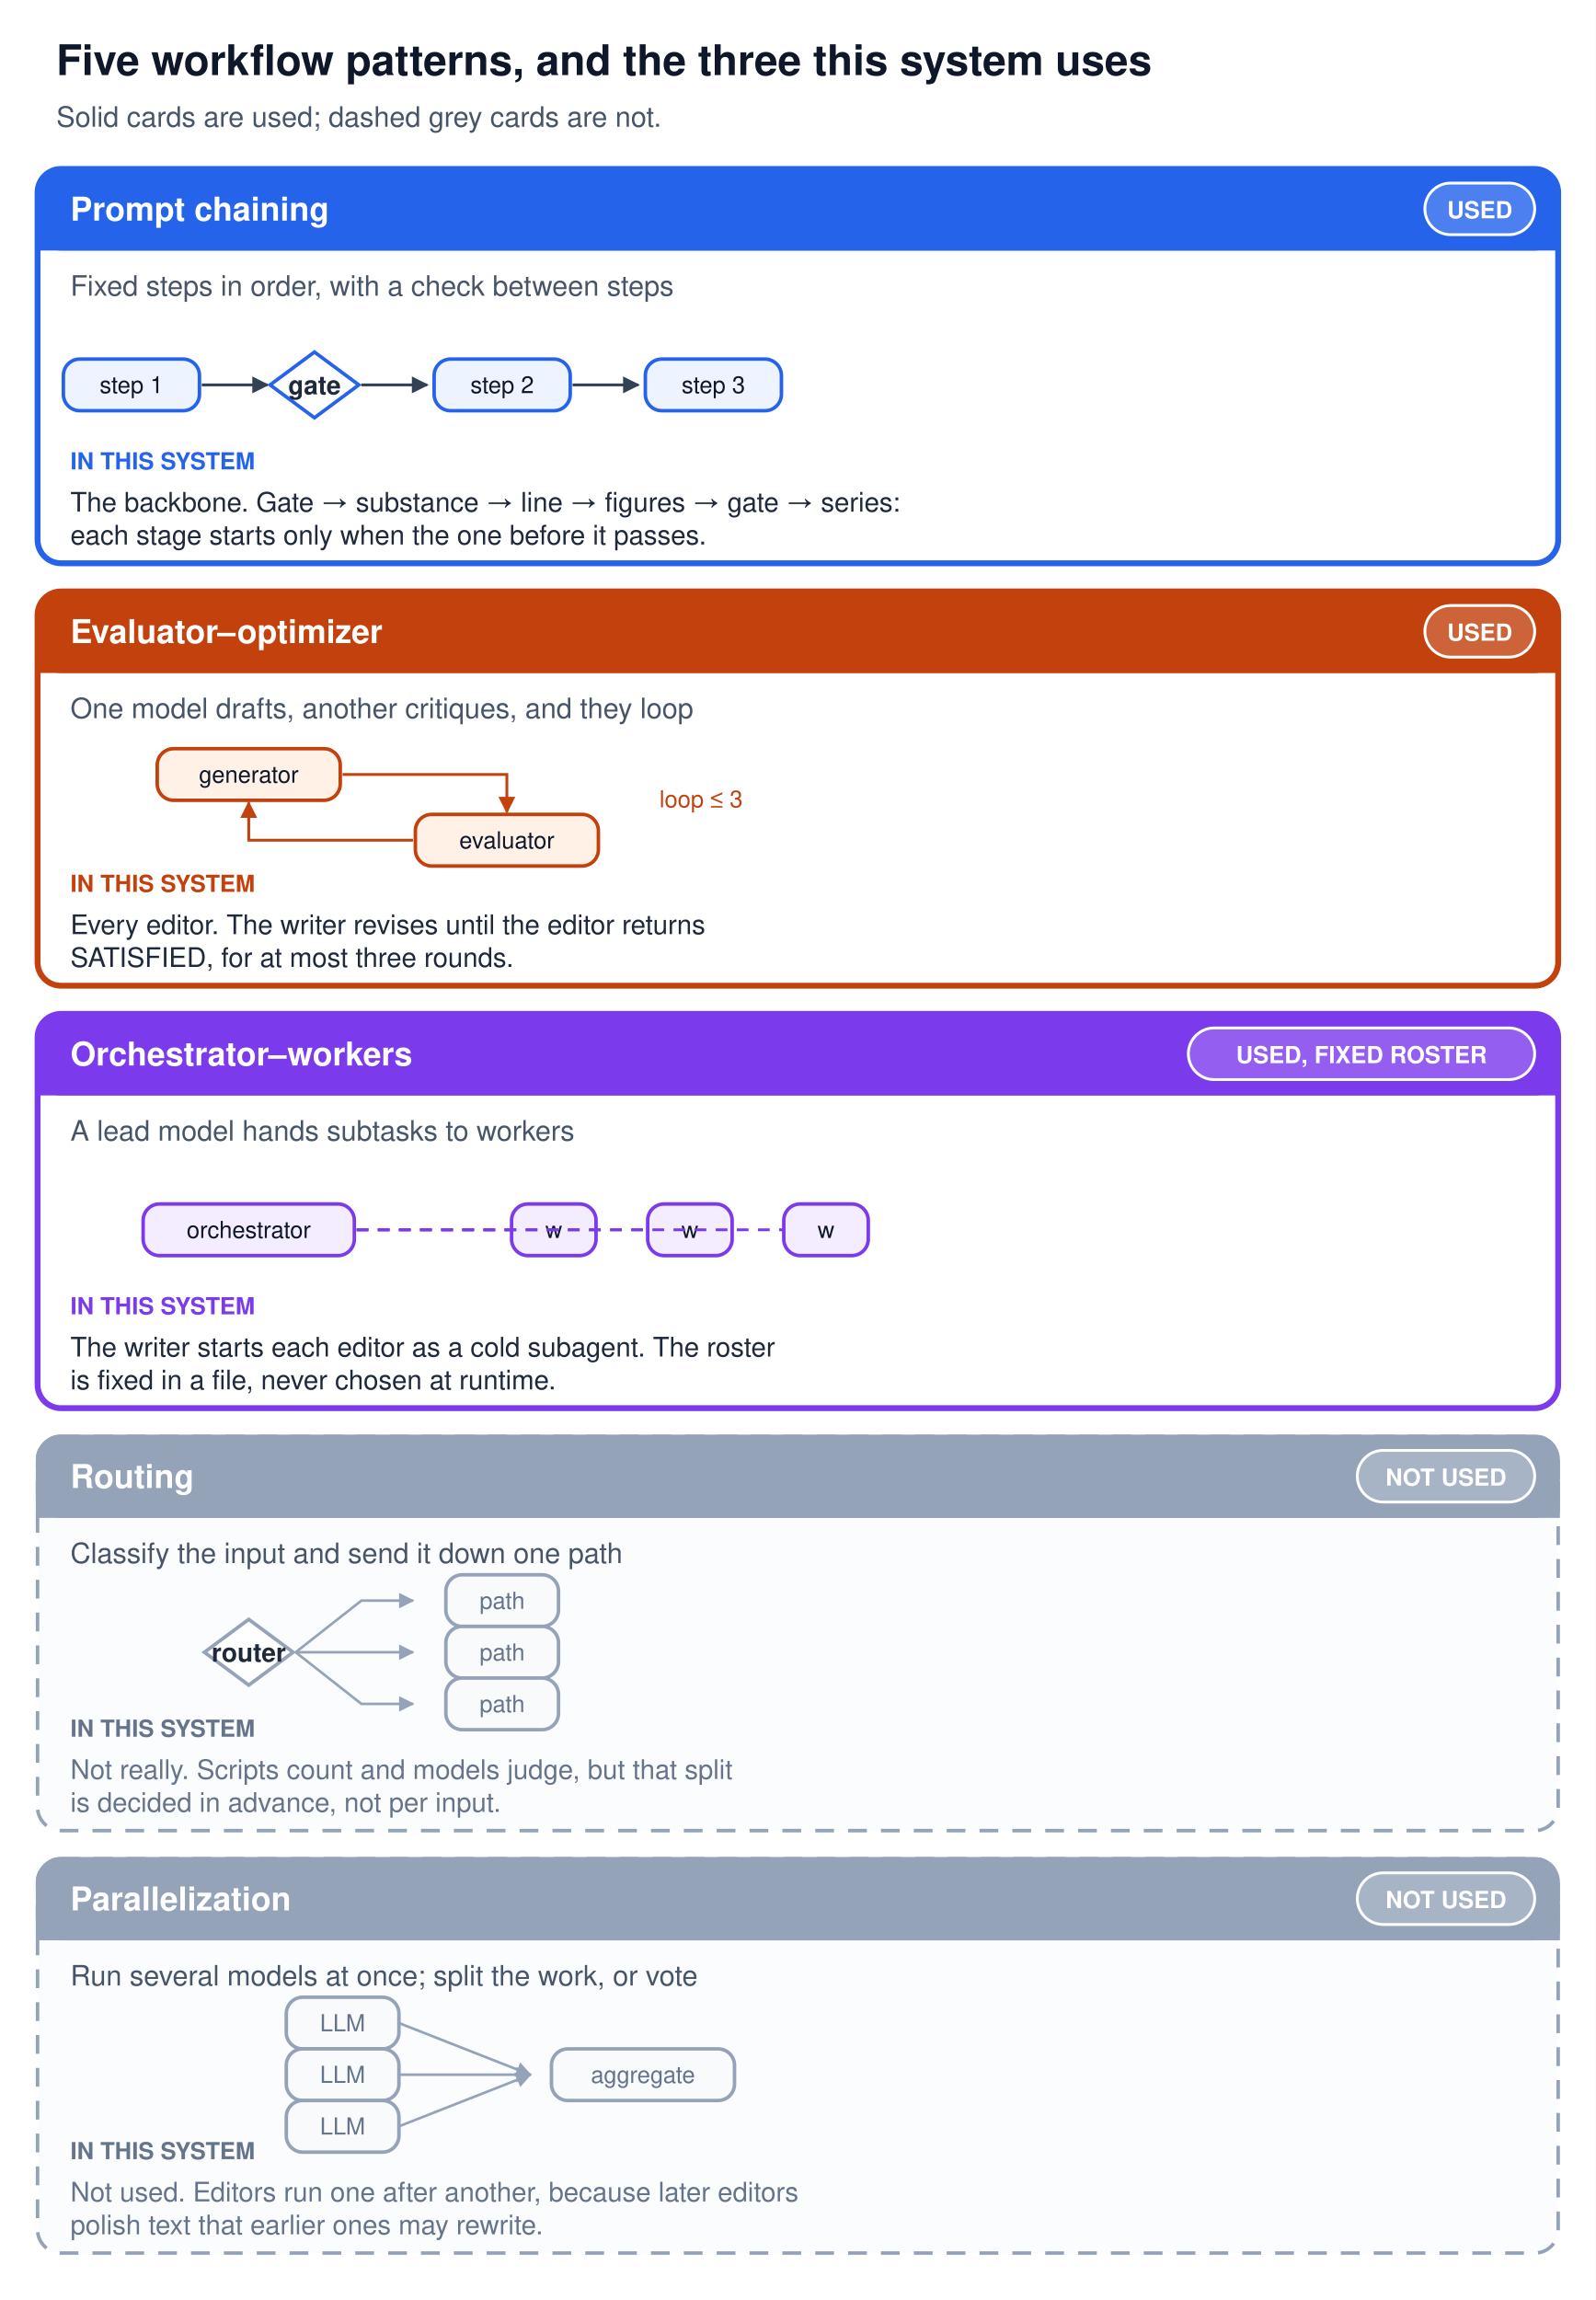
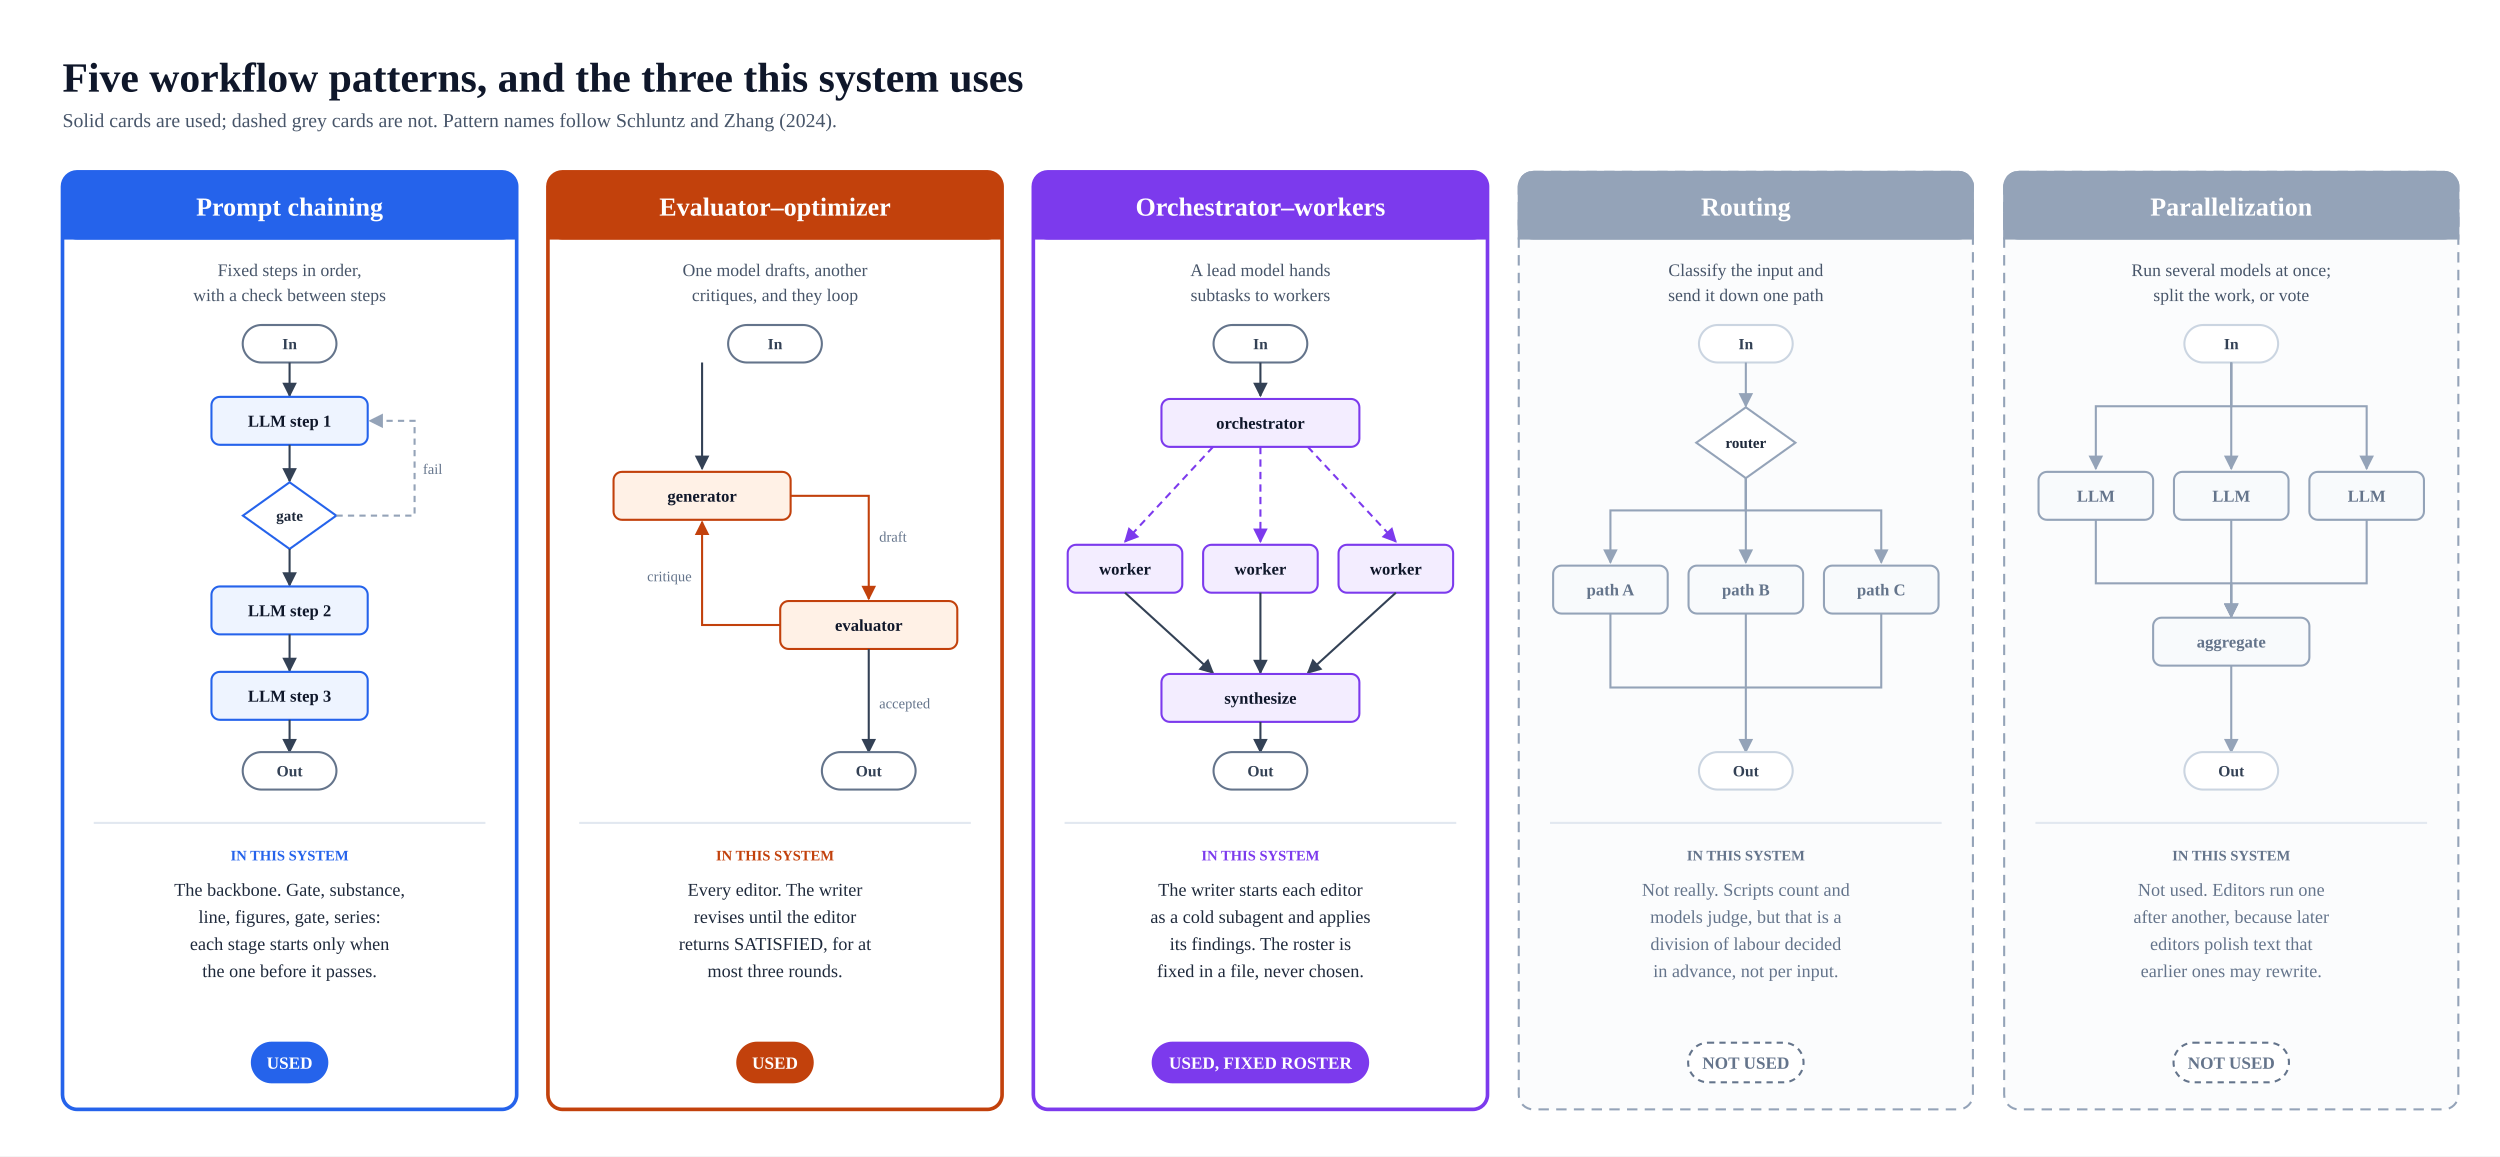
- <svg xmlns="http://www.w3.org/2000/svg" viewBox="0 0 680 980" width="680" height="980" role="img" style="font-family:ui-sans-serif,system-ui,-apple-system,Segoe UI,Helvetica,Arial,sans-serif">
+ <svg xmlns="http://www.w3.org/2000/svg" viewBox="0 0 2400 1110" role="img" width="2400" height="1110">
  <defs>
-     <marker id="ah" viewBox="0 0 10 10" refX="9" refY="5" markerWidth="6" markerHeight="6" orient="auto-start-reverse">
+     <marker id="ah" viewBox="0 0 10 10" refX="9" refY="5" markerWidth="7" markerHeight="7" orient="auto-start-reverse">
      <path d="M0 0L10 5L0 10z" fill="context-stroke" />
    </marker>
  </defs>
-   <rect width="680" height="980" fill="#fff" />
-   <text x="24" y="32" style="font-size:18px;font-weight:700;fill:#0f172a;text-anchor:start">Five workflow patterns, and the three this system uses</text>
-   <text x="24" y="54" style="font-size:12px;font-weight:500;fill:#475569;text-anchor:start">Solid cards are used; dashed grey cards are not.</text>
-   <rect x="16" y="72" width="648" height="168" rx="10" fill="#fff" stroke="#2563eb" stroke-width="2.5" />
-   <rect x="16" y="72" width="648" height="34" rx="10" fill="#2563eb" stroke="#2563eb" stroke-width="1.5" />
-   <rect x="16" y="92" width="648" height="14" rx="0" fill="#2563eb" stroke="#2563eb" stroke-width="1.5" />
-   <text x="30" y="94" style="font-size:14px;font-weight:700;fill:#fff;text-anchor:start">Prompt chaining</text>
-   <rect x="607.2" y="78" width="46.8" height="22" rx="11" fill="rgba(255,255,255,0.18)" stroke="#fff" stroke-width="1.2" />
-   <text x="630.6" y="93" style="font-size:10px;font-weight:700;fill:#fff;text-anchor:middle">USED</text>
-   <text x="30" y="126" style="font-size:12px;font-weight:500;fill:#475569;text-anchor:start">Fixed steps in order, with a check between steps</text>
-   <rect x="27" y="153" width="58" height="22" rx="7" fill="#eef4ff" stroke="#2563eb" stroke-width="1.5" />
-   <text x="56" y="167.5" style="font-size:10px;font-weight:500;fill:#0f172a;text-anchor:middle">step 1</text>
-   <path d="M86 164 L114 164" fill="none" stroke="#334155" stroke-width="1.2" marker-end="url(#ah)" />
-   <path d="M134 150L152.9 164L134 178L115.1 164Z" fill="#fff" stroke="#2563eb" stroke-width="1.5" />
-   <text x="134" y="168" style="font-size:11px;font-weight:700;fill:#1e293b;text-anchor:middle">gate</text>
-   <path d="M154 164 L182 164" fill="none" stroke="#334155" stroke-width="1.2" marker-end="url(#ah)" />
-   <rect x="185" y="153" width="58" height="22" rx="7" fill="#eef4ff" stroke="#2563eb" stroke-width="1.5" />
-   <text x="214" y="167.5" style="font-size:10px;font-weight:500;fill:#0f172a;text-anchor:middle">step 2</text>
-   <path d="M244 164 L272 164" fill="none" stroke="#334155" stroke-width="1.2" marker-end="url(#ah)" />
-   <rect x="275" y="153" width="58" height="22" rx="7" fill="#eef4ff" stroke="#2563eb" stroke-width="1.5" />
-   <text x="304" y="167.5" style="font-size:10px;font-weight:500;fill:#0f172a;text-anchor:middle">step 3</text>
-   <text x="30" y="200" style="font-size:10px;font-weight:700;fill:#2563eb;text-anchor:start">IN THIS SYSTEM</text>
-   <text x="30" y="218" style="font-size:11.5px;font-weight:500;fill:#1e293b;text-anchor:start">The backbone. Gate → substance → line → figures → gate → series:</text>
-   <text x="30" y="232" style="font-size:11.5px;font-weight:500;fill:#1e293b;text-anchor:start">each stage starts only when the one before it passes.</text>
-   <rect x="16" y="252" width="648" height="168" rx="10" fill="#fff" stroke="#c2410c" stroke-width="2.5" />
-   <rect x="16" y="252" width="648" height="34" rx="10" fill="#c2410c" stroke="#c2410c" stroke-width="1.5" />
-   <rect x="16" y="272" width="648" height="14" rx="0" fill="#c2410c" stroke="#c2410c" stroke-width="1.5" />
-   <text x="30" y="274" style="font-size:14px;font-weight:700;fill:#fff;text-anchor:start">Evaluator–optimizer</text>
-   <rect x="607.2" y="258" width="46.8" height="22" rx="11" fill="rgba(255,255,255,0.18)" stroke="#fff" stroke-width="1.2" />
-   <text x="630.6" y="273" style="font-size:10px;font-weight:700;fill:#fff;text-anchor:middle">USED</text>
-   <text x="30" y="306" style="font-size:12px;font-weight:500;fill:#475569;text-anchor:start">One model drafts, another critiques, and they loop</text>
-   <rect x="67" y="319" width="78" height="22" rx="7" fill="#fff1e6" stroke="#c2410c" stroke-width="1.5" />
-   <text x="106" y="333.5" style="font-size:10px;font-weight:500;fill:#0f172a;text-anchor:middle">generator</text>
-   <rect x="177" y="347" width="78" height="22" rx="7" fill="#fff1e6" stroke="#c2410c" stroke-width="1.5" />
-   <text x="216" y="361.5" style="font-size:10px;font-weight:500;fill:#0f172a;text-anchor:middle">evaluator</text>
-   <path d="M146 330 H216 V346" fill="none" stroke="#c2410c" stroke-width="1.2" marker-end="url(#ah)" />
-   <path d="M176 358 H106 V342" fill="none" stroke="#c2410c" stroke-width="1.2" marker-end="url(#ah)" />
-   <text x="281" y="344" style="font-size:10px;font-weight:500;fill:#c2410c;text-anchor:start">loop ≤ 3</text>
-   <text x="30" y="380" style="font-size:10px;font-weight:700;fill:#c2410c;text-anchor:start">IN THIS SYSTEM</text>
-   <text x="30" y="398" style="font-size:11.5px;font-weight:500;fill:#1e293b;text-anchor:start">Every editor. The writer revises until the editor returns</text>
-   <text x="30" y="412" style="font-size:11.5px;font-weight:500;fill:#1e293b;text-anchor:start">SATISFIED, for at most three rounds.</text>
-   <rect x="16" y="432" width="648" height="168" rx="10" fill="#fff" stroke="#7c3aed" stroke-width="2.5" />
-   <rect x="16" y="432" width="648" height="34" rx="10" fill="#7c3aed" stroke="#7c3aed" stroke-width="1.5" />
-   <rect x="16" y="452" width="648" height="14" rx="0" fill="#7c3aed" stroke="#7c3aed" stroke-width="1.5" />
-   <text x="30" y="454" style="font-size:14px;font-weight:700;fill:#fff;text-anchor:start">Orchestrator–workers</text>
-   <rect x="506.4" y="438" width="147.6" height="22" rx="11" fill="rgba(255,255,255,0.18)" stroke="#fff" stroke-width="1.2" />
-   <text x="580.2" y="453" style="font-size:10px;font-weight:700;fill:#fff;text-anchor:middle">USED, FIXED ROSTER</text>
-   <text x="30" y="486" style="font-size:12px;font-weight:500;fill:#475569;text-anchor:start">A lead model hands subtasks to workers</text>
-   <rect x="61" y="513" width="90" height="22" rx="7" fill="#f3edff" stroke="#7c3aed" stroke-width="1.5" />
-   <text x="106" y="527.5" style="font-size:10px;font-weight:500;fill:#0f172a;text-anchor:middle">orchestrator</text>
-   <path d="M152 524 L236 524" fill="none" stroke="#7c3aed" stroke-width="1.2" stroke-dasharray="5 4" marker-end="url(#ah)" />
-   <rect x="218" y="513" width="36" height="22" rx="7" fill="#f3edff" stroke="#7c3aed" stroke-width="1.5" />
-   <text x="236" y="527.5" style="font-size:10px;font-weight:500;fill:#0f172a;text-anchor:middle">w</text>
-   <path d="M152 524 L294 524" fill="none" stroke="#7c3aed" stroke-width="1.2" stroke-dasharray="5 4" marker-end="url(#ah)" />
-   <rect x="276" y="513" width="36" height="22" rx="7" fill="#f3edff" stroke="#7c3aed" stroke-width="1.5" />
-   <text x="294" y="527.5" style="font-size:10px;font-weight:500;fill:#0f172a;text-anchor:middle">w</text>
-   <path d="M152 524 L352 524" fill="none" stroke="#7c3aed" stroke-width="1.2" stroke-dasharray="5 4" marker-end="url(#ah)" />
-   <rect x="334" y="513" width="36" height="22" rx="7" fill="#f3edff" stroke="#7c3aed" stroke-width="1.5" />
-   <text x="352" y="527.5" style="font-size:10px;font-weight:500;fill:#0f172a;text-anchor:middle">w</text>
-   <text x="30" y="560" style="font-size:10px;font-weight:700;fill:#7c3aed;text-anchor:start">IN THIS SYSTEM</text>
-   <text x="30" y="578" style="font-size:11.5px;font-weight:500;fill:#1e293b;text-anchor:start">The writer starts each editor as a cold subagent. The roster</text>
-   <text x="30" y="592" style="font-size:11.5px;font-weight:500;fill:#1e293b;text-anchor:start">is fixed in a file, never chosen at runtime.</text>
-   <rect x="16" y="612" width="648" height="168" rx="10" fill="#fbfcfd" stroke="#94a3b8" stroke-width="1.5" stroke-dasharray="8 6" />
-   <rect x="16" y="612" width="648" height="34" rx="10" fill="#94a3b8" stroke="#94a3b8" stroke-width="1.5" />
-   <rect x="16" y="632" width="648" height="14" rx="0" fill="#94a3b8" stroke="#94a3b8" stroke-width="1.5" />
-   <text x="30" y="634" style="font-size:14px;font-weight:700;fill:#fff;text-anchor:start">Routing</text>
-   <rect x="578.4" y="618" width="75.6" height="22" rx="11" fill="rgba(255,255,255,0.18)" stroke="#fff" stroke-width="1.2" />
-   <text x="616.2" y="633" style="font-size:10px;font-weight:700;fill:#fff;text-anchor:middle">NOT USED</text>
-   <text x="30" y="666" style="font-size:12px;font-weight:500;fill:#475569;text-anchor:start">Classify the input and send it down one path</text>
-   <path d="M106 690L124.9 704L106 718L87.1 704Z" fill="#fff" stroke="#94a3b8" stroke-width="1.5" />
-   <text x="106" y="708" style="font-size:11px;font-weight:700;fill:#1e293b;text-anchor:middle">router</text>
-   <path d="M126 704 L154 682 L176 682" fill="none" stroke="#94a3b8" stroke-width="1.1" marker-end="url(#ah)" />
-   <rect x="190" y="671" width="48" height="22" rx="7" fill="#f8fafc" stroke="#94a3b8" stroke-width="1.5" />
-   <text x="214" y="685.5" style="font-size:10px;font-weight:500;fill:#64748b;text-anchor:middle">path</text>
-   <path d="M126 704 L154 704 L176 704" fill="none" stroke="#94a3b8" stroke-width="1.1" marker-end="url(#ah)" />
-   <rect x="190" y="693" width="48" height="22" rx="7" fill="#f8fafc" stroke="#94a3b8" stroke-width="1.5" />
-   <text x="214" y="707.5" style="font-size:10px;font-weight:500;fill:#64748b;text-anchor:middle">path</text>
-   <path d="M126 704 L154 726 L176 726" fill="none" stroke="#94a3b8" stroke-width="1.1" marker-end="url(#ah)" />
-   <rect x="190" y="715" width="48" height="22" rx="7" fill="#f8fafc" stroke="#94a3b8" stroke-width="1.5" />
-   <text x="214" y="729.5" style="font-size:10px;font-weight:500;fill:#64748b;text-anchor:middle">path</text>
-   <text x="30" y="740" style="font-size:10px;font-weight:700;fill:#64748b;text-anchor:start">IN THIS SYSTEM</text>
-   <text x="30" y="758" style="font-size:11.5px;font-weight:500;fill:#64748b;text-anchor:start">Not really. Scripts count and models judge, but that split</text>
-   <text x="30" y="772" style="font-size:11.5px;font-weight:500;fill:#64748b;text-anchor:start">is decided in advance, not per input.</text>
-   <rect x="16" y="792" width="648" height="168" rx="10" fill="#fbfcfd" stroke="#94a3b8" stroke-width="1.5" stroke-dasharray="8 6" />
-   <rect x="16" y="792" width="648" height="34" rx="10" fill="#94a3b8" stroke="#94a3b8" stroke-width="1.5" />
-   <rect x="16" y="812" width="648" height="14" rx="0" fill="#94a3b8" stroke="#94a3b8" stroke-width="1.5" />
-   <text x="30" y="814" style="font-size:14px;font-weight:700;fill:#fff;text-anchor:start">Parallelization</text>
-   <rect x="578.4" y="798" width="75.6" height="22" rx="11" fill="rgba(255,255,255,0.18)" stroke="#fff" stroke-width="1.2" />
-   <text x="616.2" y="813" style="font-size:10px;font-weight:700;fill:#fff;text-anchor:middle">NOT USED</text>
-   <text x="30" y="846" style="font-size:12px;font-weight:500;fill:#475569;text-anchor:start">Run several models at once; split the work, or vote</text>
-   <rect x="122" y="851" width="48" height="22" rx="7" fill="#f8fafc" stroke="#94a3b8" stroke-width="1.5" />
-   <text x="146" y="865.5" style="font-size:10px;font-weight:500;fill:#64748b;text-anchor:middle">LLM</text>
-   <path d="M170 862 L226 884" fill="none" stroke="#94a3b8" stroke-width="1.1" marker-end="url(#ah)" />
-   <rect x="122" y="873" width="48" height="22" rx="7" fill="#f8fafc" stroke="#94a3b8" stroke-width="1.5" />
-   <text x="146" y="887.5" style="font-size:10px;font-weight:500;fill:#64748b;text-anchor:middle">LLM</text>
-   <path d="M170 884 L226 884" fill="none" stroke="#94a3b8" stroke-width="1.1" marker-end="url(#ah)" />
-   <rect x="122" y="895" width="48" height="22" rx="7" fill="#f8fafc" stroke="#94a3b8" stroke-width="1.5" />
-   <text x="146" y="909.5" style="font-size:10px;font-weight:500;fill:#64748b;text-anchor:middle">LLM</text>
-   <path d="M170 906 L226 884" fill="none" stroke="#94a3b8" stroke-width="1.1" marker-end="url(#ah)" />
-   <rect x="235" y="873" width="78" height="22" rx="7" fill="#f8fafc" stroke="#94a3b8" stroke-width="1.5" />
-   <text x="274" y="887.5" style="font-size:10px;font-weight:500;fill:#64748b;text-anchor:middle">aggregate</text>
-   <text x="30" y="920" style="font-size:10px;font-weight:700;fill:#64748b;text-anchor:start">IN THIS SYSTEM</text>
-   <text x="30" y="938" style="font-size:11.5px;font-weight:500;fill:#64748b;text-anchor:start">Not used. Editors run one after another, because later editors</text>
-   <text x="30" y="952" style="font-size:11.5px;font-weight:500;fill:#64748b;text-anchor:start">polish text that earlier ones may rewrite.</text>
+   <rect width="2400" height="1110" fill="#fff" />
+   <text x="60" y="88" style="font-size:40px;font-weight:800;fill:#0f172a">Five workflow patterns, and the three this system uses</text>
+   <text x="60" y="122" style="font-size:19px;fill:#475569">Solid cards are used; dashed grey cards are not. Pattern names follow Schluntz and Zhang (2024).</text>
+   <rect x="60" y="165" width="436" height="900" rx="14" fill="#fff" stroke="#2563eb" stroke-width="3.5" />
+   <rect x="60" y="165" width="436" height="64" rx="14" fill="#2563eb" stroke="#2563eb" stroke-width="2" />
+   <rect x="60" y="205" width="436" height="24" rx="0" fill="#2563eb" stroke="#2563eb" stroke-width="2" />
+   <text x="278" y="207" style="font-size:25px;font-weight:700;fill:#fff;text-anchor:middle">Prompt chaining</text>
+   <text x="278" y="265" style="font-size:17px;font-weight:500;fill:#475569;text-anchor:middle">Fixed steps in order,</text>
+   <text x="278" y="289" style="font-size:17px;font-weight:500;fill:#475569;text-anchor:middle">with a check between steps</text>
+   <rect x="233" y="312" width="90" height="36" rx="18" fill="#fff" stroke="#64748b" stroke-width="2" />
+   <text x="278" y="335.25" style="font-size:15px;font-weight:700;fill:#334155;text-anchor:middle">In</text>
+   <path d="M278 348 L278 380" fill="none" stroke="#334155" stroke-width="2" marker-end="url(#ah)" />
+   <rect x="203" y="381" width="150" height="46" rx="8" fill="#eef4ff" stroke="#2563eb" stroke-width="2" />
+   <text x="278" y="409.6" style="font-size:16px;font-weight:700;fill:#0f172a;text-anchor:middle">LLM step 1</text>
+   <path d="M278 427 L278 462" fill="none" stroke="#334155" stroke-width="2" marker-end="url(#ah)" />
+   <path d="M278 463L322.8 495L278 527L233.2 495Z" fill="#fff" stroke="#2563eb" stroke-width="2" />
+   <text x="278" y="500" style="font-size:14.5px;font-weight:700;fill:#1e293b;text-anchor:middle">gate</text>
+   <path d="M323 495 H398 V404 H355" fill="none" stroke="#94a3b8" stroke-width="2" stroke-dasharray="6 5" marker-end="url(#ah)" />
+   <text x="406" y="455" style="font-size:14px;font-weight:500;fill:#64748b;text-anchor:start">fail</text>
+   <path d="M278 527 L278 562" fill="none" stroke="#334155" stroke-width="2" marker-end="url(#ah)" />
+   <rect x="203" y="563" width="150" height="46" rx="8" fill="#eef4ff" stroke="#2563eb" stroke-width="2" />
+   <text x="278" y="591.6" style="font-size:16px;font-weight:700;fill:#0f172a;text-anchor:middle">LLM step 2</text>
+   <path d="M278 609 L278 644" fill="none" stroke="#334155" stroke-width="2" marker-end="url(#ah)" />
+   <rect x="203" y="645" width="150" height="46" rx="8" fill="#eef4ff" stroke="#2563eb" stroke-width="2" />
+   <text x="278" y="673.6" style="font-size:16px;font-weight:700;fill:#0f172a;text-anchor:middle">LLM step 3</text>
+   <path d="M278 691 L278 722" fill="none" stroke="#334155" stroke-width="2" marker-end="url(#ah)" />
+   <rect x="233" y="722" width="90" height="36" rx="18" fill="#fff" stroke="#64748b" stroke-width="2" />
+   <text x="278" y="745.25" style="font-size:15px;font-weight:700;fill:#334155;text-anchor:middle">Out</text>
+   <line x1="90" y1="790" x2="466" y2="790" stroke="#e2e8f0" stroke-width="2" />
+   <text x="278" y="826" style="font-size:14px;font-weight:700;fill:#2563eb;text-anchor:middle">IN THIS SYSTEM</text>
+   <text x="278" y="860" style="font-size:17.5px;font-weight:500;fill:#1e293b;text-anchor:middle">The backbone. Gate, substance,</text>
+   <text x="278" y="886" style="font-size:17.5px;font-weight:500;fill:#1e293b;text-anchor:middle">line, figures, gate, series:</text>
+   <text x="278" y="912" style="font-size:17.5px;font-weight:500;fill:#1e293b;text-anchor:middle">each stage starts only when</text>
+   <text x="278" y="938" style="font-size:17.5px;font-weight:500;fill:#1e293b;text-anchor:middle">the one before it passes.</text>
+   <rect x="241.8" y="1001" width="72.4" height="38" rx="19" fill="#2563eb" stroke="#2563eb" stroke-width="2" />
+   <text x="278" y="1026" style="font-size:16.5px;font-weight:700;fill:#fff;text-anchor:middle">USED</text>
+   <rect x="526" y="165" width="436" height="900" rx="14" fill="#fff" stroke="#c2410c" stroke-width="3.5" />
+   <rect x="526" y="165" width="436" height="64" rx="14" fill="#c2410c" stroke="#c2410c" stroke-width="2" />
+   <rect x="526" y="205" width="436" height="24" rx="0" fill="#c2410c" stroke="#c2410c" stroke-width="2" />
+   <text x="744" y="207" style="font-size:25px;font-weight:700;fill:#fff;text-anchor:middle">Evaluator–optimizer</text>
+   <text x="744" y="265" style="font-size:17px;font-weight:500;fill:#475569;text-anchor:middle">One model drafts, another</text>
+   <text x="744" y="289" style="font-size:17px;font-weight:500;fill:#475569;text-anchor:middle">critiques, and they loop</text>
+   <rect x="699" y="312" width="90" height="36" rx="18" fill="#fff" stroke="#64748b" stroke-width="2" />
+   <text x="744" y="335.25" style="font-size:15px;font-weight:700;fill:#334155;text-anchor:middle">In</text>
+   <path d="M674 348 L674 450" fill="none" stroke="#334155" stroke-width="2" marker-end="url(#ah)" />
+   <rect x="589" y="453" width="170" height="46" rx="8" fill="#fff1e6" stroke="#c2410c" stroke-width="2" />
+   <text x="674" y="481.6" style="font-size:16px;font-weight:700;fill:#0f172a;text-anchor:middle">generator</text>
+   <rect x="749" y="577" width="170" height="46" rx="8" fill="#fff1e6" stroke="#c2410c" stroke-width="2" />
+   <text x="834" y="605.6" style="font-size:16px;font-weight:700;fill:#0f172a;text-anchor:middle">evaluator</text>
+   <path d="M759 476 H834 V575" fill="none" stroke="#c2410c" stroke-width="2" marker-end="url(#ah)" />
+   <text x="844" y="520" style="font-size:14px;font-weight:500;fill:#64748b;text-anchor:start">draft</text>
+   <path d="M749 600 H674 V501" fill="none" stroke="#c2410c" stroke-width="2" marker-end="url(#ah)" />
+   <text x="664" y="558" style="font-size:14px;font-weight:500;fill:#64748b;text-anchor:end">critique</text>
+   <path d="M834 623 L834 722" fill="none" stroke="#334155" stroke-width="2" marker-end="url(#ah)" />
+   <text x="844" y="680" style="font-size:14px;font-weight:500;fill:#64748b;text-anchor:start">accepted</text>
+   <rect x="789" y="722" width="90" height="36" rx="18" fill="#fff" stroke="#64748b" stroke-width="2" />
+   <text x="834" y="745.25" style="font-size:15px;font-weight:700;fill:#334155;text-anchor:middle">Out</text>
+   <line x1="556" y1="790" x2="932" y2="790" stroke="#e2e8f0" stroke-width="2" />
+   <text x="744" y="826" style="font-size:14px;font-weight:700;fill:#c2410c;text-anchor:middle">IN THIS SYSTEM</text>
+   <text x="744" y="860" style="font-size:17.5px;font-weight:500;fill:#1e293b;text-anchor:middle">Every editor. The writer</text>
+   <text x="744" y="886" style="font-size:17.5px;font-weight:500;fill:#1e293b;text-anchor:middle">revises until the editor</text>
+   <text x="744" y="912" style="font-size:17.5px;font-weight:500;fill:#1e293b;text-anchor:middle">returns SATISFIED, for at</text>
+   <text x="744" y="938" style="font-size:17.5px;font-weight:500;fill:#1e293b;text-anchor:middle">most three rounds.</text>
+   <rect x="707.8" y="1001" width="72.4" height="38" rx="19" fill="#c2410c" stroke="#c2410c" stroke-width="2" />
+   <text x="744" y="1026" style="font-size:16.5px;font-weight:700;fill:#fff;text-anchor:middle">USED</text>
+   <rect x="992" y="165" width="436" height="900" rx="14" fill="#fff" stroke="#7c3aed" stroke-width="3.5" />
+   <rect x="992" y="165" width="436" height="64" rx="14" fill="#7c3aed" stroke="#7c3aed" stroke-width="2" />
+   <rect x="992" y="205" width="436" height="24" rx="0" fill="#7c3aed" stroke="#7c3aed" stroke-width="2" />
+   <text x="1210" y="207" style="font-size:25px;font-weight:700;fill:#fff;text-anchor:middle">Orchestrator–workers</text>
+   <text x="1210" y="265" style="font-size:17px;font-weight:500;fill:#475569;text-anchor:middle">A lead model hands</text>
+   <text x="1210" y="289" style="font-size:17px;font-weight:500;fill:#475569;text-anchor:middle">subtasks to workers</text>
+   <rect x="1165" y="312" width="90" height="36" rx="18" fill="#fff" stroke="#64748b" stroke-width="2" />
+   <text x="1210" y="335.25" style="font-size:15px;font-weight:700;fill:#334155;text-anchor:middle">In</text>
+   <path d="M1210 348 L1210 380" fill="none" stroke="#334155" stroke-width="2" marker-end="url(#ah)" />
+   <rect x="1115" y="383" width="190" height="46" rx="8" fill="#f3edff" stroke="#7c3aed" stroke-width="2" />
+   <text x="1210" y="411.6" style="font-size:16px;font-weight:700;fill:#0f172a;text-anchor:middle">orchestrator</text>
+   <path d="M1164.5 429 L1080 520" fill="none" stroke="#7c3aed" stroke-width="2" stroke-dasharray="7 5" marker-end="url(#ah)" />
+   <rect x="1025" y="523" width="110" height="46" rx="8" fill="#f3edff" stroke="#7c3aed" stroke-width="2" />
+   <text x="1080" y="551.6" style="font-size:16px;font-weight:700;fill:#0f172a;text-anchor:middle">worker</text>
+   <path d="M1080 569 L1164.5 646" fill="none" stroke="#334155" stroke-width="2" marker-end="url(#ah)" />
+   <path d="M1210 429 L1210 520" fill="none" stroke="#7c3aed" stroke-width="2" stroke-dasharray="7 5" marker-end="url(#ah)" />
+   <rect x="1155" y="523" width="110" height="46" rx="8" fill="#f3edff" stroke="#7c3aed" stroke-width="2" />
+   <text x="1210" y="551.6" style="font-size:16px;font-weight:700;fill:#0f172a;text-anchor:middle">worker</text>
+   <path d="M1210 569 L1210 646" fill="none" stroke="#334155" stroke-width="2" marker-end="url(#ah)" />
+   <path d="M1255.5 429 L1340 520" fill="none" stroke="#7c3aed" stroke-width="2" stroke-dasharray="7 5" marker-end="url(#ah)" />
+   <rect x="1285" y="523" width="110" height="46" rx="8" fill="#f3edff" stroke="#7c3aed" stroke-width="2" />
+   <text x="1340" y="551.6" style="font-size:16px;font-weight:700;fill:#0f172a;text-anchor:middle">worker</text>
+   <path d="M1340 569 L1255.5 646" fill="none" stroke="#334155" stroke-width="2" marker-end="url(#ah)" />
+   <rect x="1115" y="647" width="190" height="46" rx="8" fill="#f3edff" stroke="#7c3aed" stroke-width="2" />
+   <text x="1210" y="675.6" style="font-size:16px;font-weight:700;fill:#0f172a;text-anchor:middle">synthesize</text>
+   <path d="M1210 693 L1210 722" fill="none" stroke="#334155" stroke-width="2" marker-end="url(#ah)" />
+   <rect x="1165" y="722" width="90" height="36" rx="18" fill="#fff" stroke="#64748b" stroke-width="2" />
+   <text x="1210" y="745.25" style="font-size:15px;font-weight:700;fill:#334155;text-anchor:middle">Out</text>
+   <line x1="1022" y1="790" x2="1398" y2="790" stroke="#e2e8f0" stroke-width="2" />
+   <text x="1210" y="826" style="font-size:14px;font-weight:700;fill:#7c3aed;text-anchor:middle">IN THIS SYSTEM</text>
+   <text x="1210" y="860" style="font-size:17.5px;font-weight:500;fill:#1e293b;text-anchor:middle">The writer starts each editor</text>
+   <text x="1210" y="886" style="font-size:17.5px;font-weight:500;fill:#1e293b;text-anchor:middle">as a cold subagent and applies</text>
+   <text x="1210" y="912" style="font-size:17.5px;font-weight:500;fill:#1e293b;text-anchor:middle">its findings. The roster is</text>
+   <text x="1210" y="938" style="font-size:17.5px;font-weight:500;fill:#1e293b;text-anchor:middle">fixed in a file, never chosen.</text>
+   <rect x="1106.6" y="1001" width="206.8" height="38" rx="19" fill="#7c3aed" stroke="#7c3aed" stroke-width="2" />
+   <text x="1210" y="1026" style="font-size:16.5px;font-weight:700;fill:#fff;text-anchor:middle">USED, FIXED ROSTER</text>
+   <rect x="1458" y="165" width="436" height="900" rx="14" fill="#fbfcfd" stroke="#94a3b8" stroke-width="2" stroke-dasharray="10 7" />
+   <rect x="1458" y="165" width="436" height="64" rx="14" fill="#94a3b8" stroke="#94a3b8" stroke-width="2" />
+   <rect x="1458" y="205" width="436" height="24" rx="0" fill="#94a3b8" stroke="#94a3b8" stroke-width="2" />
+   <text x="1676" y="207" style="font-size:25px;font-weight:700;fill:#fff;text-anchor:middle">Routing</text>
+   <text x="1676" y="265" style="font-size:17px;font-weight:500;fill:#475569;text-anchor:middle">Classify the input and</text>
+   <text x="1676" y="289" style="font-size:17px;font-weight:500;fill:#475569;text-anchor:middle">send it down one path</text>
+   <rect x="1631" y="312" width="90" height="36" rx="18" fill="#fff" stroke="#cbd5e1" stroke-width="2" />
+   <text x="1676" y="335.25" style="font-size:15px;font-weight:700;fill:#334155;text-anchor:middle">In</text>
+   <path d="M1676 348 L1676 390" fill="none" stroke="#94a3b8" stroke-width="2" marker-end="url(#ah)" />
+   <path d="M1676 391L1723.6 425L1676 459L1628.4 425Z" fill="#fff" stroke="#94a3b8" stroke-width="2" />
+   <text x="1676" y="430" style="font-size:14.5px;font-weight:700;fill:#1e293b;text-anchor:middle">router</text>
+   <path d="M1676 459 L1676 490 L1546 490 L1546 540" fill="none" stroke="#94a3b8" stroke-width="2" marker-end="url(#ah)" />
+   <rect x="1491" y="543" width="110" height="46" rx="8" fill="#f8fafc" stroke="#94a3b8" stroke-width="2" />
+   <text x="1546" y="571.6" style="font-size:16px;font-weight:700;fill:#64748b;text-anchor:middle">path A</text>
+   <path d="M1546 589 V660 H1676" fill="none" stroke="#94a3b8" stroke-width="2" />
+   <path d="M1676 459 L1676 490 L1676 490 L1676 540" fill="none" stroke="#94a3b8" stroke-width="2" marker-end="url(#ah)" />
+   <rect x="1621" y="543" width="110" height="46" rx="8" fill="#f8fafc" stroke="#94a3b8" stroke-width="2" />
+   <text x="1676" y="571.6" style="font-size:16px;font-weight:700;fill:#64748b;text-anchor:middle">path B</text>
+   <path d="M1676 589 V660 H1676" fill="none" stroke="#94a3b8" stroke-width="2" />
+   <path d="M1676 459 L1676 490 L1806 490 L1806 540" fill="none" stroke="#94a3b8" stroke-width="2" marker-end="url(#ah)" />
+   <rect x="1751" y="543" width="110" height="46" rx="8" fill="#f8fafc" stroke="#94a3b8" stroke-width="2" />
+   <text x="1806" y="571.6" style="font-size:16px;font-weight:700;fill:#64748b;text-anchor:middle">path C</text>
+   <path d="M1806 589 V660 H1676" fill="none" stroke="#94a3b8" stroke-width="2" />
+   <path d="M1676 660 L1676 722" fill="none" stroke="#94a3b8" stroke-width="2" marker-end="url(#ah)" />
+   <rect x="1631" y="722" width="90" height="36" rx="18" fill="#fff" stroke="#cbd5e1" stroke-width="2" />
+   <text x="1676" y="745.25" style="font-size:15px;font-weight:700;fill:#334155;text-anchor:middle">Out</text>
+   <line x1="1488" y1="790" x2="1864" y2="790" stroke="#e2e8f0" stroke-width="2" />
+   <text x="1676" y="826" style="font-size:14px;font-weight:700;fill:#64748b;text-anchor:middle">IN THIS SYSTEM</text>
+   <text x="1676" y="860" style="font-size:17.5px;font-weight:500;fill:#64748b;text-anchor:middle">Not really. Scripts count and</text>
+   <text x="1676" y="886" style="font-size:17.5px;font-weight:500;fill:#64748b;text-anchor:middle">models judge, but that is a</text>
+   <text x="1676" y="912" style="font-size:17.5px;font-weight:500;fill:#64748b;text-anchor:middle">division of labour decided</text>
+   <text x="1676" y="938" style="font-size:17.5px;font-weight:500;fill:#64748b;text-anchor:middle">in advance, not per input.</text>
+   <rect x="1620.6" y="1001" width="110.8" height="38" rx="19" fill="#fff" stroke="#64748b" stroke-width="2" stroke-dasharray="6 5" />
+   <text x="1676" y="1026" style="font-size:16.5px;font-weight:700;fill:#64748b;text-anchor:middle">NOT USED</text>
+   <rect x="1924" y="165" width="436" height="900" rx="14" fill="#fbfcfd" stroke="#94a3b8" stroke-width="2" stroke-dasharray="10 7" />
+   <rect x="1924" y="165" width="436" height="64" rx="14" fill="#94a3b8" stroke="#94a3b8" stroke-width="2" />
+   <rect x="1924" y="205" width="436" height="24" rx="0" fill="#94a3b8" stroke="#94a3b8" stroke-width="2" />
+   <text x="2142" y="207" style="font-size:25px;font-weight:700;fill:#fff;text-anchor:middle">Parallelization</text>
+   <text x="2142" y="265" style="font-size:17px;font-weight:500;fill:#475569;text-anchor:middle">Run several models at once;</text>
+   <text x="2142" y="289" style="font-size:17px;font-weight:500;fill:#475569;text-anchor:middle">split the work, or vote</text>
+   <rect x="2097" y="312" width="90" height="36" rx="18" fill="#fff" stroke="#cbd5e1" stroke-width="2" />
+   <text x="2142" y="335.25" style="font-size:15px;font-weight:700;fill:#334155;text-anchor:middle">In</text>
+   <path d="M2142 348 L2142 390 L2012 390 L2012 450" fill="none" stroke="#94a3b8" stroke-width="2" marker-end="url(#ah)" />
+   <rect x="1957" y="453" width="110" height="46" rx="8" fill="#f8fafc" stroke="#94a3b8" stroke-width="2" />
+   <text x="2012" y="481.6" style="font-size:16px;font-weight:700;fill:#64748b;text-anchor:middle">LLM</text>
+   <path d="M2012 499 L2012 560 L2142 560 L2142 592" fill="none" stroke="#94a3b8" stroke-width="2" marker-end="url(#ah)" />
+   <path d="M2142 348 L2142 390 L2142 390 L2142 450" fill="none" stroke="#94a3b8" stroke-width="2" marker-end="url(#ah)" />
+   <rect x="2087" y="453" width="110" height="46" rx="8" fill="#f8fafc" stroke="#94a3b8" stroke-width="2" />
+   <text x="2142" y="481.6" style="font-size:16px;font-weight:700;fill:#64748b;text-anchor:middle">LLM</text>
+   <path d="M2142 499 L2142 560 L2142 560 L2142 592" fill="none" stroke="#94a3b8" stroke-width="2" marker-end="url(#ah)" />
+   <path d="M2142 348 L2142 390 L2272 390 L2272 450" fill="none" stroke="#94a3b8" stroke-width="2" marker-end="url(#ah)" />
+   <rect x="2217" y="453" width="110" height="46" rx="8" fill="#f8fafc" stroke="#94a3b8" stroke-width="2" />
+   <text x="2272" y="481.6" style="font-size:16px;font-weight:700;fill:#64748b;text-anchor:middle">LLM</text>
+   <path d="M2272 499 L2272 560 L2142 560 L2142 592" fill="none" stroke="#94a3b8" stroke-width="2" marker-end="url(#ah)" />
+   <rect x="2067" y="593" width="150" height="46" rx="8" fill="#f8fafc" stroke="#94a3b8" stroke-width="2" />
+   <text x="2142" y="621.6" style="font-size:16px;font-weight:700;fill:#64748b;text-anchor:middle">aggregate</text>
+   <path d="M2142 639 L2142 722" fill="none" stroke="#94a3b8" stroke-width="2" marker-end="url(#ah)" />
+   <rect x="2097" y="722" width="90" height="36" rx="18" fill="#fff" stroke="#cbd5e1" stroke-width="2" />
+   <text x="2142" y="745.25" style="font-size:15px;font-weight:700;fill:#334155;text-anchor:middle">Out</text>
+   <line x1="1954" y1="790" x2="2330" y2="790" stroke="#e2e8f0" stroke-width="2" />
+   <text x="2142" y="826" style="font-size:14px;font-weight:700;fill:#64748b;text-anchor:middle">IN THIS SYSTEM</text>
+   <text x="2142" y="860" style="font-size:17.5px;font-weight:500;fill:#64748b;text-anchor:middle">Not used. Editors run one</text>
+   <text x="2142" y="886" style="font-size:17.5px;font-weight:500;fill:#64748b;text-anchor:middle">after another, because later</text>
+   <text x="2142" y="912" style="font-size:17.5px;font-weight:500;fill:#64748b;text-anchor:middle">editors polish text that</text>
+   <text x="2142" y="938" style="font-size:17.5px;font-weight:500;fill:#64748b;text-anchor:middle">earlier ones may rewrite.</text>
+   <rect x="2086.6" y="1001" width="110.8" height="38" rx="19" fill="#fff" stroke="#64748b" stroke-width="2" stroke-dasharray="6 5" />
+   <text x="2142" y="1026" style="font-size:16.5px;font-weight:700;fill:#64748b;text-anchor:middle">NOT USED</text>
</svg>
